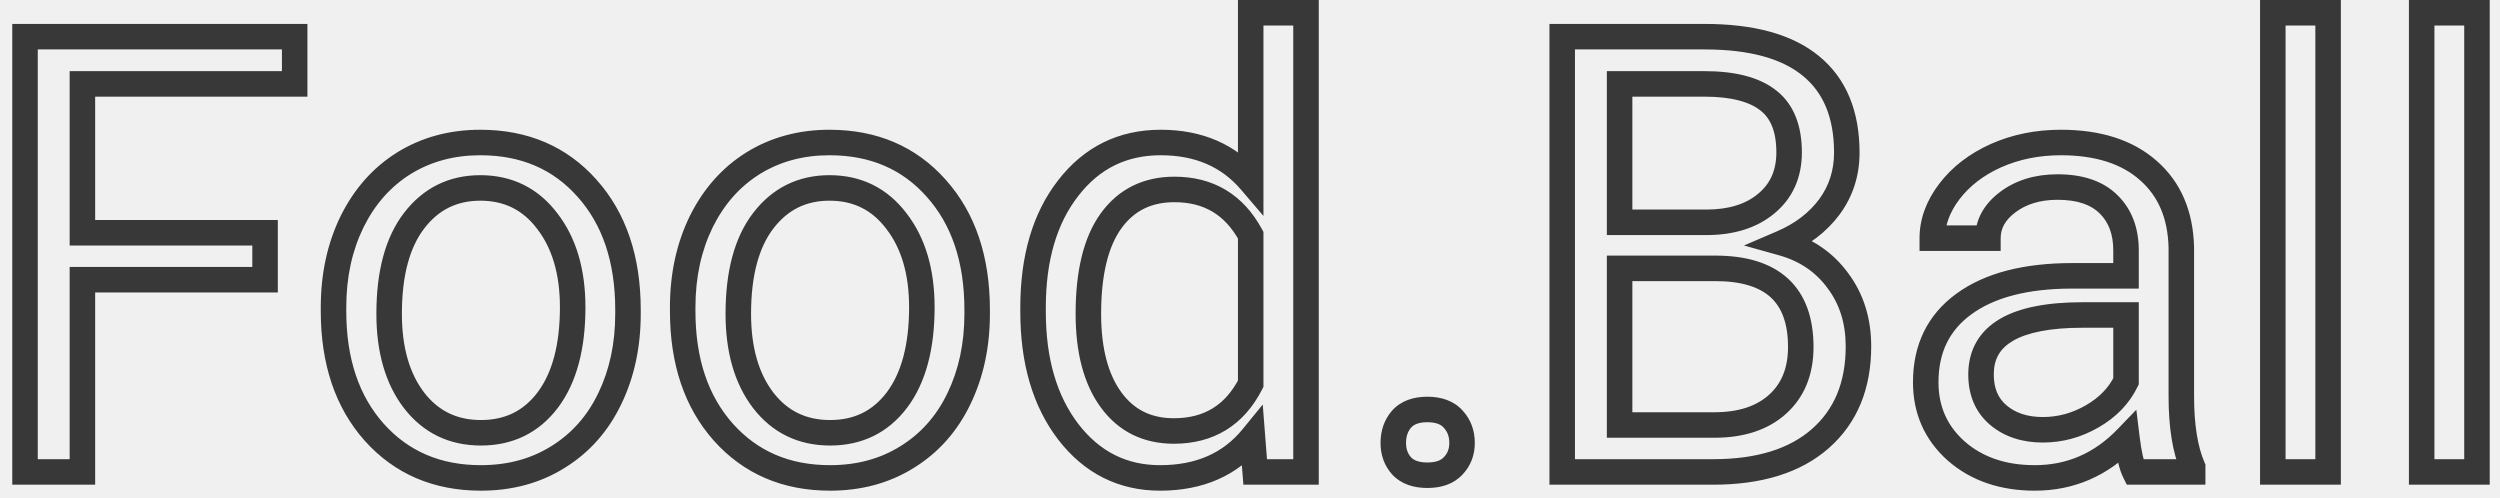
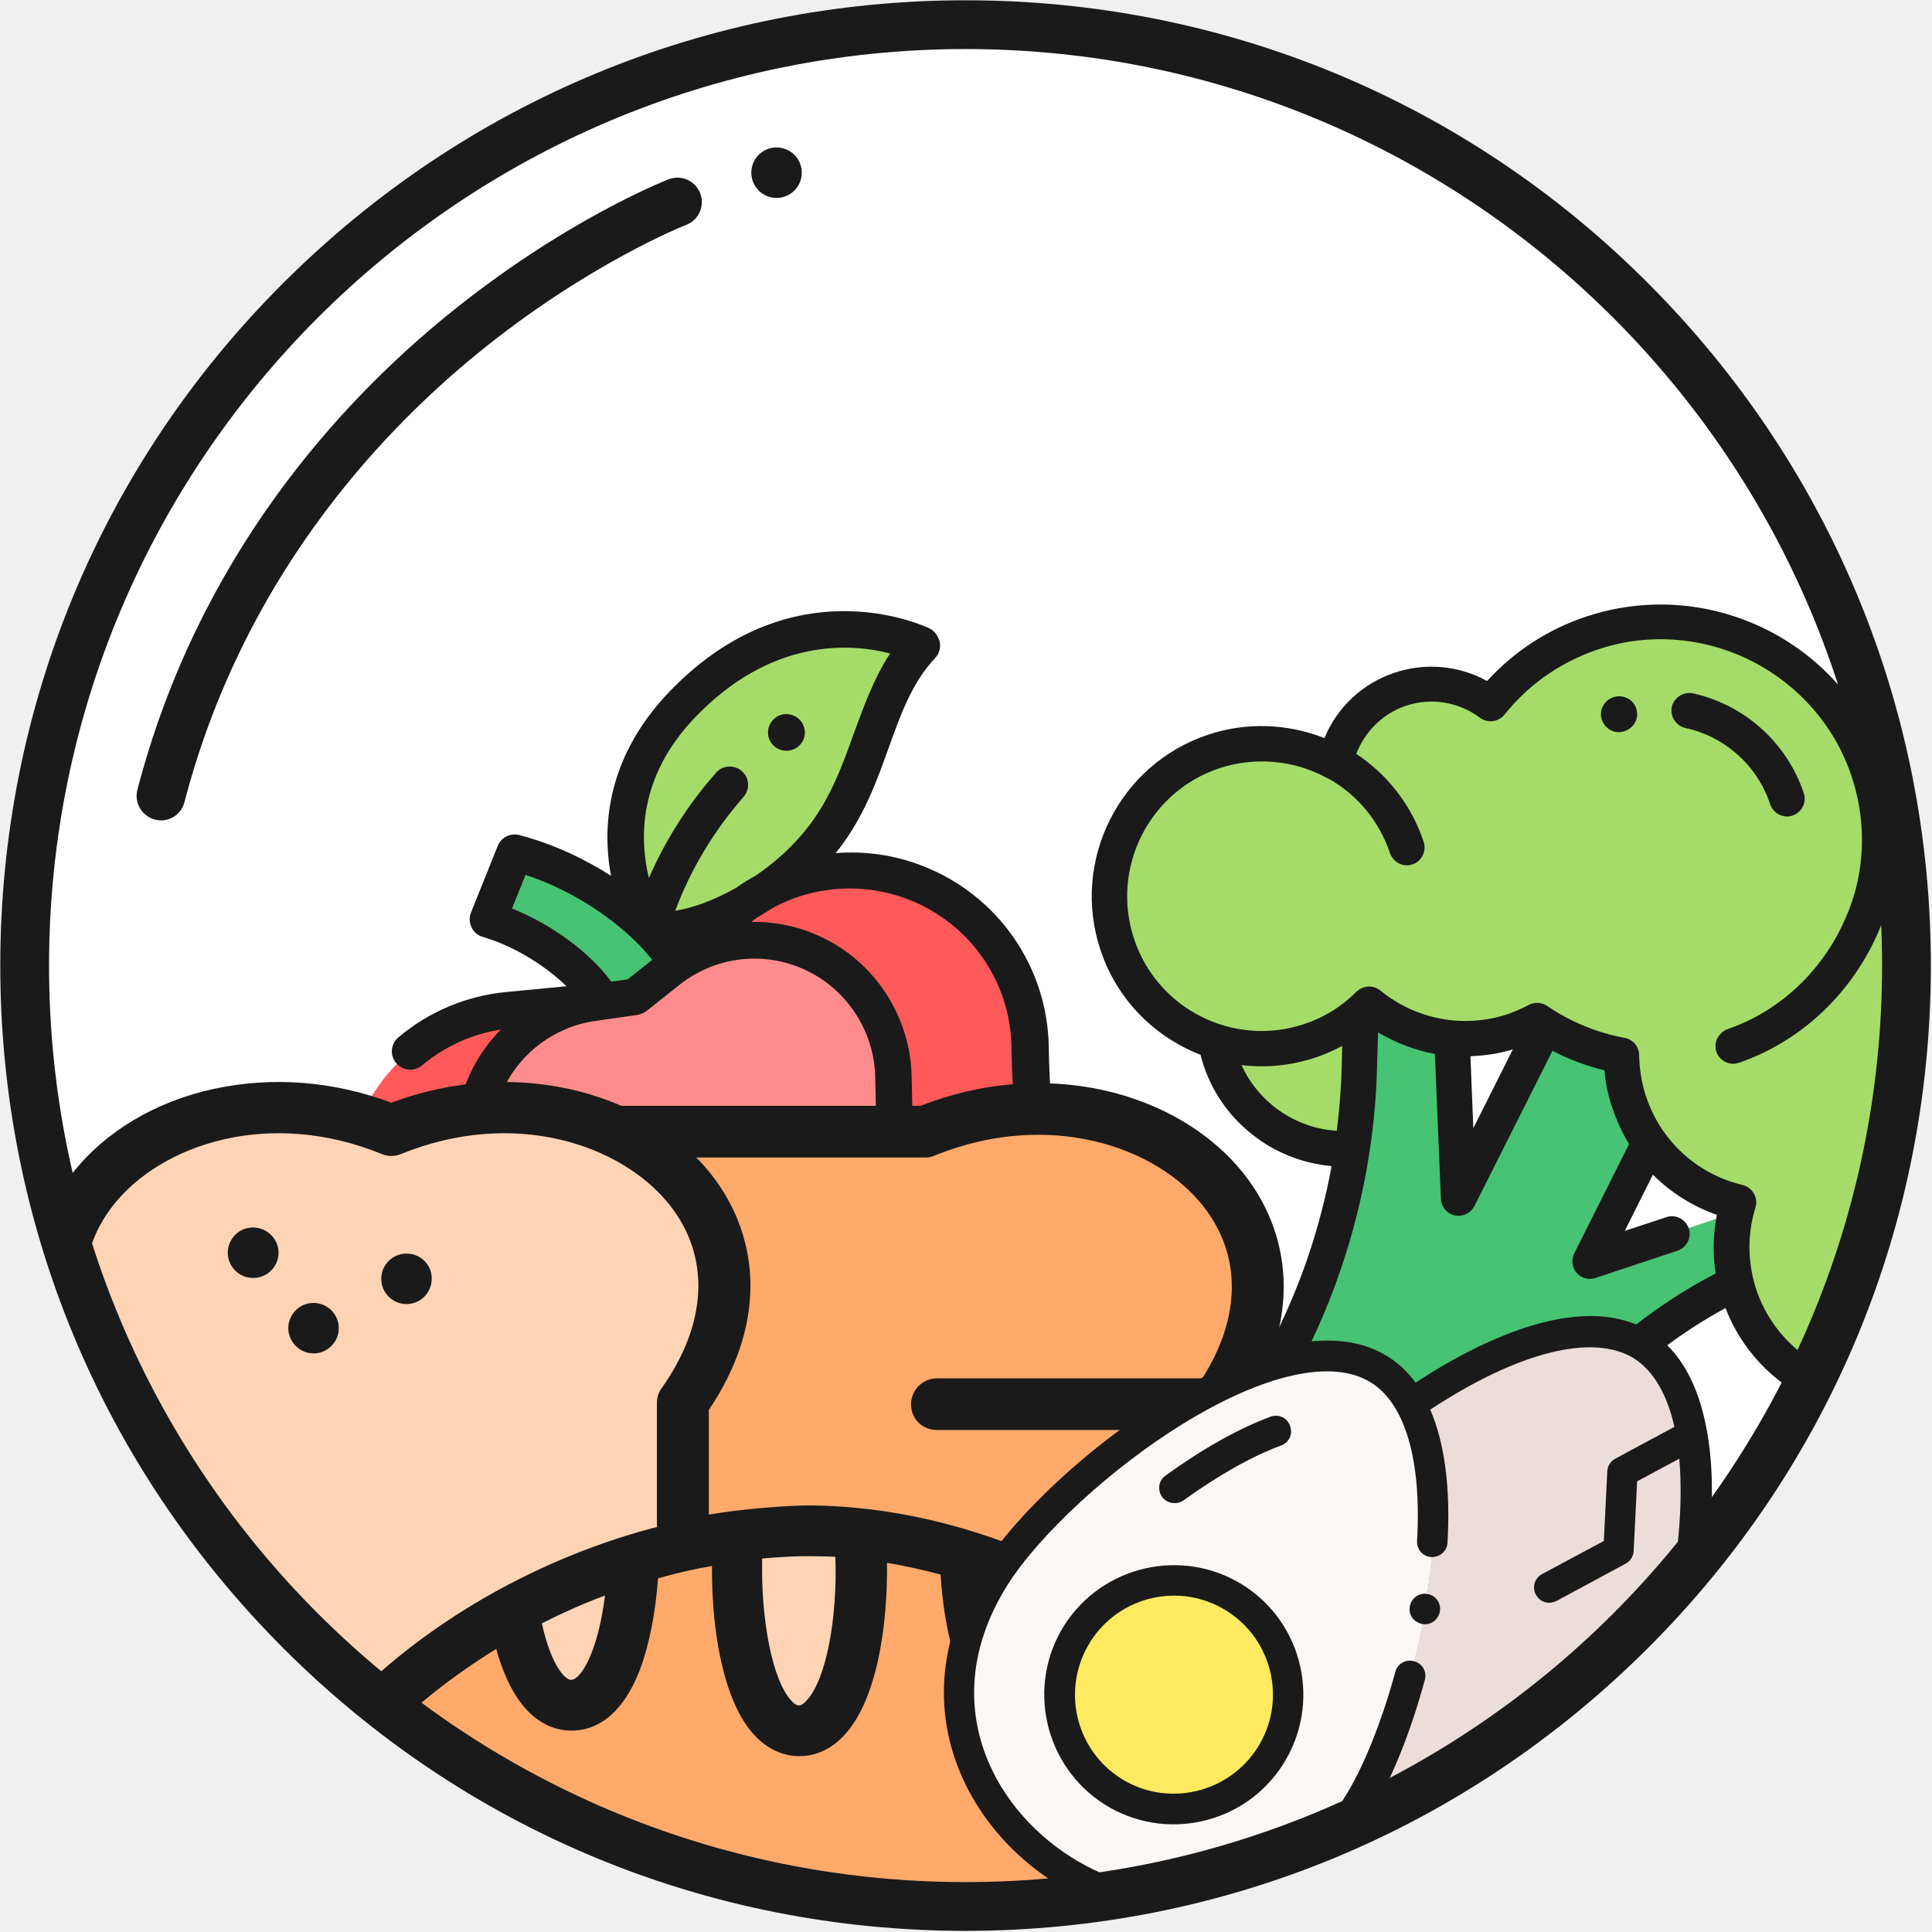
- <svg xmlns="http://www.w3.org/2000/svg" width="196" height="39" viewBox="0 0 196 39" fill="none">
-   <path d="M20.781 21.93V22.93H21.781V21.93H20.781ZM6.461 21.93V20.93H5.461V21.93H6.461ZM6.461 37V38H7.461V37H6.461ZM1.961 37H0.961V38H1.961V37ZM1.961 2.875V1.875H0.961V2.875H1.961ZM23.102 2.875H24.102V1.875H23.102V2.875ZM23.102 6.578V7.578H24.102V6.578H23.102ZM6.461 6.578V5.578H5.461V6.578H6.461ZM6.461 18.25H5.461V19.25H6.461V18.25ZM20.781 18.25H21.781V17.25H20.781V18.25ZM20.781 20.93H6.461V22.93H20.781V20.93ZM5.461 21.93V37H7.461V21.93H5.461ZM6.461 36H1.961V38H6.461V36ZM2.961 37V2.875H0.961V37H2.961ZM1.961 3.875H23.102V1.875H1.961V3.875ZM22.102 2.875V6.578H24.102V2.875H22.102ZM23.102 5.578H6.461V7.578H23.102V5.578ZM5.461 6.578V18.25H7.461V6.578H5.461ZM6.461 19.25H20.781V17.25H6.461V19.25ZM19.781 18.25V21.93H21.781V18.25H19.781ZM27.602 17.383L26.706 16.938L26.703 16.944L27.602 17.383ZM31.68 12.789L31.155 11.938L31.152 11.94L31.68 12.789ZM46.023 14.758L45.276 15.422L45.279 15.425L46.023 14.758ZM47.805 31.258L46.905 30.822L46.903 30.825L47.805 31.258ZM43.75 35.828L43.223 34.978L43.22 34.98L43.75 35.828ZM29.336 33.883L28.588 34.547L28.591 34.55L29.336 33.883ZM32.453 31.375L31.657 31.981L31.661 31.985L32.453 31.375ZM42.953 31.352L43.751 31.954L43.754 31.95L42.953 31.352ZM42.906 17.336L42.109 17.939L42.115 17.947L42.906 17.336ZM27.148 24.086C27.148 21.734 27.606 19.653 28.5 17.822L26.703 16.944C25.66 19.081 25.148 21.469 25.148 24.086H27.148ZM28.497 17.827C29.406 15.995 30.645 14.61 32.208 13.638L31.152 11.94C29.246 13.124 27.765 14.802 26.706 16.938L28.497 17.827ZM32.204 13.64C33.783 12.668 35.59 12.172 37.656 12.172V10.172C35.253 10.172 33.077 10.754 31.155 11.938L32.204 13.64ZM37.656 12.172C40.849 12.172 43.357 13.264 45.276 15.422L46.771 14.093C44.44 11.471 41.369 10.172 37.656 10.172V12.172ZM45.279 15.425C47.218 17.591 48.234 20.514 48.234 24.297H50.234C50.234 20.143 49.11 16.706 46.768 14.091L45.279 15.425ZM48.234 24.297V24.602H50.234V24.297H48.234ZM48.234 24.602C48.234 26.939 47.784 29.006 46.905 30.822L48.705 31.694C49.732 29.572 50.234 27.202 50.234 24.602H48.234ZM46.903 30.825C46.044 32.614 44.82 33.989 43.223 34.978L44.277 36.678C46.212 35.48 47.69 33.808 48.706 31.691L46.903 30.825ZM43.22 34.98C41.645 35.964 39.817 36.469 37.703 36.469V38.469C40.151 38.469 42.355 37.88 44.28 36.676L43.22 34.98ZM37.703 36.469C34.527 36.469 32.017 35.378 30.081 33.216L28.591 34.55C30.936 37.169 34.004 38.469 37.703 38.469V36.469ZM30.083 33.218C28.156 31.051 27.148 28.142 27.148 24.391H25.148C25.148 28.514 26.265 31.934 28.588 34.547L30.083 33.218ZM27.148 24.391V24.086H25.148V24.391H27.148ZM29.508 24.602C29.508 27.564 30.192 30.056 31.657 31.981L33.249 30.769C32.121 29.288 31.508 27.264 31.508 24.602H29.508ZM31.661 31.985C33.167 33.939 35.212 34.93 37.703 34.93V32.93C35.819 32.93 34.365 32.217 33.245 30.765L31.661 31.985ZM37.703 34.93C40.211 34.93 42.26 33.93 43.751 31.954L42.155 30.749C41.052 32.211 39.601 32.93 37.703 32.93V34.93ZM43.754 31.95C45.226 29.982 45.898 27.32 45.898 24.086H43.898C43.898 27.07 43.274 29.252 42.152 30.753L43.754 31.95ZM45.898 24.086C45.898 21.146 45.195 18.662 43.697 16.724L42.115 17.947C43.274 19.447 43.898 21.463 43.898 24.086H45.898ZM43.704 16.733C42.201 14.747 40.155 13.734 37.656 13.734V15.734C39.533 15.734 40.987 16.456 42.109 17.939L43.704 16.733ZM37.656 13.734C35.204 13.734 33.185 14.731 31.684 16.679L33.269 17.899C34.393 16.441 35.827 15.734 37.656 15.734V13.734ZM31.684 16.679C30.186 18.622 29.508 21.31 29.508 24.602H31.508C31.508 21.55 32.142 19.362 33.269 17.899L31.684 16.679ZM54.977 17.383L54.081 16.938L54.078 16.944L54.977 17.383ZM59.055 12.789L58.53 11.938L58.527 11.94L59.055 12.789ZM73.398 14.758L72.651 15.422L72.653 15.425L73.398 14.758ZM75.18 31.258L74.28 30.822L74.278 30.825L75.18 31.258ZM71.125 35.828L70.598 34.978L70.595 34.98L71.125 35.828ZM56.711 33.883L55.964 34.547L55.966 34.55L56.711 33.883ZM59.828 31.375L59.032 31.981L59.036 31.985L59.828 31.375ZM70.328 31.352L71.126 31.954L71.129 31.95L70.328 31.352ZM70.281 17.336L69.484 17.939L69.49 17.947L70.281 17.336ZM54.523 24.086C54.523 21.734 54.981 19.653 55.875 17.822L54.078 16.944C53.035 19.081 52.523 21.469 52.523 24.086H54.523ZM55.872 17.827C56.781 15.995 58.02 14.61 59.583 13.638L58.527 11.94C56.621 13.124 55.141 14.802 54.081 16.938L55.872 17.827ZM59.579 13.64C61.158 12.668 62.965 12.172 65.031 12.172V10.172C62.628 10.172 60.452 10.754 58.53 11.938L59.579 13.64ZM65.031 12.172C68.224 12.172 70.732 13.264 72.651 15.422L74.146 14.093C71.815 11.471 68.744 10.172 65.031 10.172V12.172ZM72.653 15.425C74.593 17.591 75.609 20.514 75.609 24.297H77.609C77.609 20.143 76.485 16.706 74.143 14.091L72.653 15.425ZM75.609 24.297V24.602H77.609V24.297H75.609ZM75.609 24.602C75.609 26.939 75.159 29.006 74.28 30.822L76.08 31.694C77.107 29.572 77.609 27.202 77.609 24.602H75.609ZM74.278 30.825C73.419 32.614 72.195 33.989 70.598 34.978L71.652 36.678C73.587 35.48 75.065 33.808 76.081 31.691L74.278 30.825ZM70.595 34.98C69.02 35.964 67.192 36.469 65.078 36.469V38.469C67.526 38.469 69.73 37.88 71.655 36.676L70.595 34.98ZM65.078 36.469C61.902 36.469 59.392 35.378 57.456 33.216L55.966 34.55C58.311 37.169 61.379 38.469 65.078 38.469V36.469ZM57.458 33.218C55.531 31.051 54.523 28.142 54.523 24.391H52.523C52.523 28.514 53.641 31.934 55.964 34.547L57.458 33.218ZM54.523 24.391V24.086H52.523V24.391H54.523ZM56.883 24.602C56.883 27.564 57.567 30.056 59.032 31.981L60.624 30.769C59.496 29.288 58.883 27.264 58.883 24.602H56.883ZM59.036 31.985C60.542 33.939 62.587 34.93 65.078 34.93V32.93C63.194 32.93 61.74 32.217 60.62 30.765L59.036 31.985ZM65.078 34.93C67.586 34.93 69.635 33.93 71.126 31.954L69.53 30.749C68.427 32.211 66.976 32.93 65.078 32.93V34.93ZM71.129 31.95C72.601 29.982 73.273 27.32 73.273 24.086H71.273C71.273 27.07 70.649 29.252 69.527 30.753L71.129 31.95ZM73.273 24.086C73.273 21.146 72.57 18.662 71.073 16.724L69.49 17.947C70.649 19.447 71.273 21.463 71.273 24.086H73.273ZM71.079 16.733C69.576 14.747 67.53 13.734 65.031 13.734V15.734C66.908 15.734 68.362 16.456 69.484 17.939L71.079 16.733ZM65.031 13.734C62.579 13.734 60.56 14.731 59.059 16.679L60.644 17.899C61.768 16.441 63.202 15.734 65.031 15.734V13.734ZM59.059 16.679C57.561 18.622 56.883 21.31 56.883 24.602H58.883C58.883 21.55 59.517 19.362 60.644 17.899L59.059 16.679ZM83.758 14.734L84.546 15.35L84.548 15.348L83.758 14.734ZM98.055 14.219L97.294 14.868L99.055 16.93V14.219H98.055ZM98.055 1V0H97.055V1H98.055ZM102.391 1H103.391V0H102.391V1ZM102.391 37V38H103.391V37H102.391ZM98.406 37L97.409 37.077L97.481 38H98.406V37ZM98.195 34.281L99.192 34.204L98.999 31.715L97.421 33.649L98.195 34.281ZM83.758 33.859L82.964 34.468L82.966 34.471L83.758 33.859ZM98.055 30.086L98.945 30.542L99.055 30.327V30.086H98.055ZM98.055 18.438H99.055V18.184L98.934 17.961L98.055 18.438ZM81.992 24.109C81.992 20.375 82.876 17.487 84.546 15.35L82.97 14.119C80.952 16.7 79.992 20.063 79.992 24.109H81.992ZM84.548 15.348C86.204 13.214 88.327 12.172 91 12.172V10.172C87.704 10.172 84.999 11.504 82.968 14.121L84.548 15.348ZM91 12.172C93.713 12.172 95.772 13.086 97.294 14.868L98.815 13.569C96.868 11.289 94.225 10.172 91 10.172V12.172ZM99.055 14.219V1H97.055V14.219H99.055ZM98.055 2H102.391V0H98.055V2ZM101.391 1V37H103.391V1H101.391ZM102.391 36H98.406V38H102.391V36ZM99.403 36.923L99.192 34.204L97.198 34.359L97.409 37.077L99.403 36.923ZM97.421 33.649C95.902 35.51 93.79 36.469 90.953 36.469V38.469C94.304 38.469 97.02 37.303 98.97 34.914L97.421 33.649ZM90.953 36.469C88.338 36.469 86.227 35.419 84.549 33.248L82.966 34.471C85.007 37.112 87.693 38.469 90.953 38.469V36.469ZM84.552 33.251C82.875 31.063 81.992 28.154 81.992 24.438H79.992C79.992 28.471 80.953 31.843 82.964 34.468L84.552 33.251ZM81.992 24.438V24.109H79.992V24.438H81.992ZM84.328 24.602C84.328 27.601 84.946 30.086 86.302 31.942L87.917 30.762C86.898 29.367 86.328 27.352 86.328 24.602H84.328ZM86.302 31.942C87.686 33.836 89.633 34.789 92.031 34.789V32.789C90.242 32.789 88.907 32.117 87.917 30.762L86.302 31.942ZM92.031 34.789C93.56 34.789 94.937 34.444 96.123 33.715C97.309 32.986 98.243 31.91 98.945 30.542L97.165 29.63C96.601 30.73 95.898 31.506 95.076 32.011C94.254 32.517 93.253 32.789 92.031 32.789V34.789ZM99.055 30.086V18.438H97.055V30.086H99.055ZM98.934 17.961C98.215 16.635 97.276 15.595 96.102 14.891C94.928 14.186 93.574 13.852 92.078 13.852V15.852C93.269 15.852 94.256 16.115 95.073 16.605C95.892 17.096 96.598 17.849 97.176 18.914L98.934 17.961ZM92.078 13.852C89.651 13.852 87.686 14.811 86.299 16.726L87.919 17.899C88.908 16.533 90.255 15.852 92.078 15.852V13.852ZM86.299 16.726C84.935 18.611 84.328 21.287 84.328 24.602H86.328C86.328 21.479 86.909 19.295 87.919 17.899L86.299 16.726ZM109.891 32.852L109.15 32.18L109.144 32.187L109.138 32.193L109.891 32.852ZM113.922 32.852L113.181 33.523L113.187 33.529L113.192 33.535L113.922 32.852ZM113.922 36.531L113.203 35.836L113.197 35.842L113.192 35.848L113.922 36.531ZM109.891 36.531L109.149 37.202L109.154 37.208L109.16 37.214L109.891 36.531ZM110.234 34.727C110.234 34.185 110.386 33.804 110.643 33.51L109.138 32.193C108.52 32.899 108.234 33.768 108.234 34.727H110.234ZM110.632 33.523C110.84 33.294 111.203 33.102 111.906 33.102V31.102C110.828 31.102 109.848 31.41 109.15 32.18L110.632 33.523ZM111.906 33.102C112.61 33.102 112.973 33.294 113.181 33.523L114.663 32.18C113.965 31.41 112.984 31.102 111.906 31.102V33.102ZM113.192 33.535C113.47 33.832 113.625 34.205 113.625 34.727H115.625C115.625 33.749 115.311 32.871 114.651 32.168L113.192 33.535ZM113.625 34.727C113.625 35.205 113.479 35.551 113.203 35.836L114.64 37.227C115.302 36.543 115.625 35.686 115.625 34.727H113.625ZM113.192 35.848C112.986 36.068 112.619 36.258 111.906 36.258V38.258C112.975 38.258 113.952 37.963 114.652 37.214L113.192 35.848ZM111.906 36.258C111.194 36.258 110.827 36.068 110.621 35.848L109.16 37.214C109.861 37.963 110.838 38.258 111.906 38.258V36.258ZM110.633 35.861C110.379 35.58 110.234 35.225 110.234 34.727H108.234C108.234 35.666 108.528 36.514 109.149 37.202L110.633 35.861ZM122.477 37H121.477V38H122.477V37ZM122.477 2.875V1.875H121.477V2.875H122.477ZM141.977 5.172L141.341 5.944L141.344 5.946L141.977 5.172ZM143.43 16.211L144.232 16.808L144.236 16.803L143.43 16.211ZM139.727 19.047L139.332 18.128L136.729 19.247L139.457 20.01L139.727 19.047ZM144.086 22L143.279 22.59L143.286 22.6L144.086 22ZM126.977 21.039V20.039H125.977V21.039H126.977ZM126.977 33.32H125.977V34.32H126.977V33.32ZM139.352 31.703L140.019 32.448L140.019 32.447L139.352 31.703ZM126.977 17.43H125.977V18.43H126.977V17.43ZM138.484 15.953L137.846 15.183L137.841 15.187L138.484 15.953ZM138.625 7.867L138.007 8.654L138.014 8.659L138.625 7.867ZM126.977 6.578V5.578H125.977V6.578H126.977ZM123.477 37V2.875H121.477V37H123.477ZM122.477 3.875H133.633V1.875H122.477V3.875ZM133.633 3.875C137.223 3.875 139.735 4.621 141.341 5.944L142.612 4.4C140.5 2.66 137.449 1.875 133.633 1.875V3.875ZM141.344 5.946C142.932 7.243 143.789 9.19 143.789 11.969H145.789C145.789 8.747 144.771 6.163 142.609 4.397L141.344 5.946ZM143.789 11.969C143.789 13.359 143.398 14.564 142.624 15.619L144.236 16.803C145.273 15.389 145.789 13.766 145.789 11.969H143.789ZM142.627 15.614C141.838 16.675 140.752 17.517 139.332 18.128L140.122 19.965C141.826 19.233 143.209 18.184 144.232 16.808L142.627 15.614ZM139.457 20.01C141.1 20.469 142.357 21.33 143.279 22.59L144.893 21.41C143.69 19.764 142.041 18.656 139.996 18.084L139.457 20.01ZM143.286 22.6C144.22 23.845 144.703 25.347 144.703 27.156H146.703C146.703 24.966 146.109 23.03 144.886 21.4L143.286 22.6ZM144.703 27.156C144.703 29.982 143.799 32.096 142.065 33.625L143.388 35.125C145.622 33.154 146.703 30.456 146.703 27.156H144.703ZM142.065 33.625C140.322 35.163 137.784 36 134.312 36V38C138.091 38 141.163 37.087 143.388 35.125L142.065 33.625ZM134.312 36H122.477V38H134.312V36ZM125.977 21.039V33.32H127.977V21.039H125.977ZM126.977 34.32H134.406V32.32H126.977V34.32ZM134.406 34.32C136.671 34.32 138.583 33.734 140.019 32.448L138.684 30.958C137.714 31.828 136.329 32.32 134.406 32.32V34.32ZM140.019 32.447C141.485 31.132 142.18 29.342 142.18 27.203H140.18C140.18 28.877 139.656 30.087 138.684 30.959L140.019 32.447ZM142.18 27.203C142.18 24.972 141.569 23.121 140.181 21.844C138.808 20.582 136.845 20.039 134.477 20.039V22.039C136.577 22.039 137.965 22.524 138.827 23.316C139.673 24.094 140.18 25.325 140.18 27.203H142.18ZM134.477 20.039H126.977V22.039H134.477V20.039ZM126.977 18.43H133.773V16.43H126.977V18.43ZM133.773 18.43C135.909 18.43 137.729 17.893 139.128 16.719L137.841 15.187C136.896 15.982 135.576 16.43 133.773 16.43V18.43ZM139.123 16.723C140.563 15.529 141.266 13.899 141.266 11.945H139.266C139.266 13.367 138.781 14.408 137.846 15.183L139.123 16.723ZM141.266 11.945C141.266 9.879 140.656 8.171 139.236 7.075L138.014 8.659C138.782 9.251 139.266 10.261 139.266 11.945H141.266ZM139.243 7.081C137.894 6.021 135.965 5.578 133.633 5.578V7.578C135.769 7.578 137.168 7.994 138.007 8.654L139.243 7.081ZM133.633 5.578H126.977V7.578H133.633V5.578ZM125.977 6.578V17.43H127.977V6.578H125.977ZM167.359 37L166.465 37.447L166.741 38H167.359V37ZM166.75 34.328L167.743 34.207L167.488 32.12L166.03 33.635L166.75 34.328ZM153.367 35.359L152.701 36.106L152.709 36.112L153.367 35.359ZM153.977 23.828L154.564 24.637L154.565 24.636L153.977 23.828ZM166.68 21.625V22.625H167.68V21.625H166.68ZM165.32 16.023L164.613 16.731L164.619 16.737L165.32 16.023ZM155.852 18.672V19.672H156.852V18.672H155.852ZM151.492 18.672H150.492V19.672H151.492V18.672ZM152.828 15.016L152.033 14.409L152.032 14.411L152.828 15.016ZM156.484 12.203L156.078 11.289L156.075 11.291L156.484 12.203ZM168.438 13.375L167.774 14.123L167.778 14.127L168.438 13.375ZM171.016 19.398H172.016V19.386L172.015 19.374L171.016 19.398ZM171.906 36.625H172.906V36.418L172.824 36.229L171.906 36.625ZM171.906 37V38H172.906V37H171.906ZM166.68 29.898L167.579 30.336L167.68 30.129V29.898H166.68ZM166.68 24.695H167.68V23.695H166.68V24.695ZM168.254 36.553C168.088 36.221 167.898 35.484 167.743 34.207L165.757 34.449C165.914 35.734 166.131 36.779 166.465 37.447L168.254 36.553ZM166.03 33.635C164.194 35.541 162.045 36.469 159.531 36.469V38.469C162.612 38.469 165.275 37.303 167.47 35.022L166.03 33.635ZM159.531 36.469C157.23 36.469 155.422 35.827 154.025 34.606L152.709 36.112C154.531 37.704 156.833 38.469 159.531 38.469V36.469ZM154.033 34.613C152.656 33.385 151.977 31.861 151.977 29.969H149.977C149.977 32.42 150.891 34.49 152.701 36.106L154.033 34.613ZM151.977 29.969C151.977 27.623 152.843 25.888 154.564 24.637L153.389 23.019C151.11 24.675 149.977 27.034 149.977 29.969H151.977ZM154.565 24.636C156.348 23.338 158.939 22.625 162.461 22.625V20.625C158.702 20.625 155.637 21.381 153.388 23.02L154.565 24.636ZM162.461 22.625H166.68V20.625H162.461V22.625ZM167.68 21.625V19.633H165.68V21.625H167.68ZM167.68 19.633C167.68 17.905 167.155 16.424 166.021 15.31L164.619 16.737C165.298 17.404 165.68 18.33 165.68 19.633H167.68ZM166.027 15.316C164.872 14.161 163.241 13.664 161.312 13.664V15.664C162.915 15.664 163.956 16.073 164.613 16.73L166.027 15.316ZM161.312 13.664C159.591 13.664 158.074 14.102 156.824 15.034L158.02 16.637C158.864 16.008 159.94 15.664 161.312 15.664V13.664ZM156.824 15.034C155.575 15.967 154.852 17.189 154.852 18.672H156.852C156.852 17.936 157.175 17.268 158.02 16.637L156.824 15.034ZM155.852 17.672H151.492V19.672H155.852V17.672ZM152.492 18.672C152.492 17.659 152.843 16.648 153.624 15.621L152.032 14.411C151.032 15.727 150.492 17.153 150.492 18.672H152.492ZM153.623 15.622C154.416 14.583 155.496 13.743 156.894 13.115L156.075 11.291C154.411 12.038 153.052 13.073 152.033 14.409L153.623 15.622ZM156.891 13.117C158.298 12.491 159.854 12.172 161.57 12.172V10.172C159.599 10.172 157.764 10.54 156.078 11.289L156.891 13.117ZM161.57 12.172C164.327 12.172 166.353 12.863 167.774 14.123L169.101 12.627C167.21 10.95 164.657 10.172 161.57 10.172V12.172ZM167.778 14.127C169.189 15.365 169.959 17.09 170.016 19.423L172.015 19.374C171.947 16.582 170.998 14.291 169.097 12.623L167.778 14.127ZM170.016 19.398V31.07H172.016V19.398H170.016ZM170.016 31.07C170.016 33.467 170.319 35.471 170.988 37.021L172.824 36.229C172.306 35.029 172.016 33.33 172.016 31.07H170.016ZM170.906 36.625V37H172.906V36.625H170.906ZM171.906 36H167.359V38H171.906V36ZM160.164 34.695C161.705 34.695 163.166 34.294 164.531 33.507L163.532 31.774C162.459 32.393 161.342 32.695 160.164 32.695V34.695ZM164.531 33.507C165.9 32.717 166.934 31.662 167.579 30.336L165.78 29.461C165.331 30.385 164.6 31.158 163.532 31.774L164.531 33.507ZM167.68 29.898V24.695H165.68V29.898H167.68ZM166.68 23.695H163.281V25.695H166.68V23.695ZM163.281 23.695C160.56 23.695 158.355 24.088 156.8 24.998C155.161 25.957 154.312 27.454 154.312 29.359H156.312C156.312 28.155 156.792 27.32 157.81 26.724C158.91 26.08 160.69 25.695 163.281 25.695V23.695ZM154.312 29.359C154.312 30.965 154.861 32.326 156.027 33.311L157.317 31.783C156.67 31.236 156.312 30.472 156.312 29.359H154.312ZM156.027 33.311C157.147 34.258 158.555 34.695 160.164 34.695V32.695C158.929 32.695 158.009 32.367 157.317 31.783L156.027 33.311ZM182.523 37V38H183.523V37H182.523ZM178.188 37H177.188V38H178.188V37ZM178.188 1V0H177.188V1H178.188ZM182.523 1H183.523V0H182.523V1ZM182.523 36H178.188V38H182.523V36ZM179.188 37V1H177.188V37H179.188ZM178.188 2H182.523V0H178.188V2ZM181.523 1V37H183.523V1H181.523ZM194.195 37V38H195.195V37H194.195ZM189.859 37H188.859V38H189.859V37ZM189.859 1V0H188.859V1H189.859ZM194.195 1H195.195V0H194.195V1ZM194.195 36H189.859V38H194.195V36ZM190.859 37V1H188.859V37H190.859ZM189.859 2H194.195V0H189.859V2ZM193.195 1V37H195.195V1H193.195Z" fill="#383838" />
+ <svg xmlns="http://www.w3.org/2000/svg" xmlns:xlink="http://www.w3.org/1999/xlink" version="1.1" id="Layer_1" x="0px" y="0px" viewBox="0 0 673.3 673.5" style="enable-background:new 0 0 673.3 673.5;" xml:space="preserve">
+   <style type="text/css">
+ 	.st0{fill:#FFFFFF;}
+ 	.st1{clip-path:url(#SVGID_2_);}
+ 	.st2{fill:#46C373;}
+ 	.st3{fill:#FF5A5A;}
+ 	.st4{fill:#FF8C8C;}
+ 	.st5{fill:#A5DC69;}
+ 	.st6{fill:#1A1A1A;}
+ 	.st7{clip-path:url(#SVGID_6_);}
+ 	.st8{clip-path:url(#SVGID_8_);}
+ 	.st9{fill-rule:evenodd;clip-rule:evenodd;fill:#FFD4B5;}
+ 	.st10{fill-rule:evenodd;clip-rule:evenodd;fill:#FFA96B;}
+ 	.st11{clip-path:url(#SVGID_10_);}
+ 	.st12{fill-rule:evenodd;clip-rule:evenodd;fill:#EBDDD9;}
+ 	.st13{fill-rule:evenodd;clip-rule:evenodd;fill:#FAF7F5;}
+ 	.st14{fill-rule:evenodd;clip-rule:evenodd;fill:#FFEA60;}
+ </style>
+   <g>
+     <g>
+       <g>
+         <g id="SVGID_4_">
+           <circle class="st0" cx="336.6" cy="336.6" r="328" />
+         </g>
+       </g>
+       <g>
+         <g>
+           <g>
+             <defs>
+               <circle id="SVGID_1_" cx="336.6" cy="336.6" r="328" />
+             </defs>
+             <clipPath id="SVGID_2_">
+               <use xlink:href="#SVGID_1_" style="overflow:visible;" />
+             </clipPath>
+             <g class="st1">
+               <g>
+                 <path class="st2" d="M209.4,348.1c-6.8-10.5-22.4-22.6-39.3-27.6l9.3-23.2c23.9,6.1,45.1,22.2,54.9,35.9L209.4,348.1z" />
+               </g>
+               <g>
+                 <g>
+                   <path class="st3" d="M201.8,349.9l-24.5,2.3c-23.2,2.2-43.2,17.1-52.1,38.6l0,0c-9.6,23.4-4.2,50.3,13.8,68.1l3.5,3.5          c21.2,21.1,38.2,46.2,50,73.7l0,0c7.4,17.2,22.6,29.6,40.9,33.4l0,0c11.4,2.3,23.2,1.1,33.9-3.5l1.9-0.8          c6.2-2.7,11.4-7.2,15-12.9l0,0" />
+                 </g>
+                 <g>
+                   <path class="st3" d="M326,534.5h0.4c6.6,1.4,13.5,0.7,19.7-2l1.9-0.8c10.7-4.6,19.7-12.3,25.9-22.2l0,0          c9.9-15.8,11.4-35.5,4-52.6l0,0c-11.8-27.5-18.2-57.1-18.9-87l-0.1-4.9c-0.6-25.3-16.3-47.7-39.9-56.9l0,0          c-21.7-8.5-46.3-4.2-63.8,11.1l-18.6,16.2" />
+                 </g>
+               </g>
+               <g>
+                 <path class="st4" d="M307.7,548.7l5.6-3.4c21.3-12.7,29.9-39.2,20.1-61.9l-2.6-6c-12-28-18.5-58-19.1-88.5l-0.3-13.4         c-0.3-17.1-9.6-32.7-24.5-41.2l0,0c-17.2-9.8-38.5-8.1-54,4.1l-11.6,9.2l-14.6,2.1c-19.5,2.8-35.5,17.2-40.2,36.3l0,0         c-4.1,16.6,0.8,34.1,12.9,46.1l9.5,9.5c21.6,21.4,38.9,46.8,50.9,74.8l2.8,6.4c9.7,22.7,34.8,34.6,58.6,27.8L307.7,548.7z" />
+               </g>
+               <g>
+                 <path class="st5" d="M226.5,324.2c0,0-25-40.4,11.1-78.3c34.8-36.6,71.9-26.3,83.5-21.2c-17,17.8-16.9,44.8-34,67.1         C271.3,312.4,242.9,326.5,226.5,324.2z" />
+               </g>
+               <g>
+                 <path class="st6" d="M127.7,396.7c1.5-0.6,2.7-1.8,3.4-3.4c0,0,0.1-0.1,0.1-0.2c1.3-3.3-0.4-7-3.6-8.3         c-3.3-1.3-6.9,0.3-8.2,3.6c-1.3,3.3,0.2,7,3.5,8.3C124.4,397.4,126.2,397.4,127.7,396.7z" />
+               </g>
+               <g>
+                 <path class="st6" d="M323.7,218.9c-8.1-3.6-50.8-19.3-90.7,22.6c-20.3,21.4-22.5,43.6-20.8,58.5c0.2,1.8,0.5,3.6,0.8,5.3         c-9.4-6-20.2-11.1-32-14.2c-3.1-0.8-6.3,0.8-7.5,3.8l-9.3,23.2c-0.7,1.7-0.6,3.5,0.2,5.2s2.2,2.8,3.9,3.3         c11.5,3.4,22,10.3,29.2,17.2l-20.8,2c-14,1.3-27.1,6.8-37.8,15.8c-2.7,2.3-3.1,6.3-0.8,9s6.3,3.1,9,0.8         c7.9-6.6,17.4-10.9,27.5-12.5c-6.8,6.9-11.8,15.5-14.2,25.4c-4.6,18.7,1,38.7,14.6,52.2l9.6,9.5c21.2,21,37.8,45.5,49.6,72.8         l2.8,6.4c6.6,15.5,19.7,26.6,34.9,31.2c-1.6,1.1-3.3,2.1-5.1,2.9l-1.9,0.8c-9.5,4.1-19.9,5.2-30.1,3.1         c-16.2-3.3-29.8-14.4-36.3-29.6c-12.2-28.4-29.5-53.9-51.4-75.7l-3.5-3.5c-9.3-9.3-15.1-21.7-16.3-34.8         c-0.3-3.5-3.4-6.1-6.9-5.8c-3.5,0.3-6.1,3.4-5.8,6.9c1.5,16.1,8.6,31.3,20,42.7l3.5,3.5c20.8,20.7,37.1,44.8,48.7,71.7         c8.2,19.1,25.2,32.9,45.5,37.1c12.7,2.6,25.8,1.3,37.7-3.8l1.9-0.8c6.3-2.7,11.6-6.9,15.7-12.2c5.2,0,10.4-0.7,15.6-2.1         l6.4-1.8c0.3-0.1,0.5-0.2,0.8-0.3s0.5-0.2,0.8-0.4l5.6-3.4c4.6-2.7,8.7-6.1,12.2-9.8c6.8,0.8,13.6-0.2,19.9-2.9l1.9-0.8         c12-5.1,21.9-13.7,28.8-24.7c11-17.6,12.7-39.5,4.5-58.5c-11.5-26.9-17.7-55.4-18.4-84.7l-0.1-4.9         c-0.6-27.9-17.9-52.6-43.9-62.7c-9.9-3.9-20.3-5.3-30.4-4.5c0.4-0.5,0.8-1,1.2-1.5c8.8-11.5,13.2-23.7,17.4-35.5         c4.2-11.7,8.2-22.7,16.1-31c1.4-1.5,2-3.6,1.6-5.7C326.9,221.4,325.6,219.7,323.7,218.9z M183.2,305         c15.7,5.1,29.4,14.4,38.5,23.3c0.2,0.2,0.5,0.5,0.7,0.7c1.9,1.9,3.5,3.8,5,5.6l-8.6,6.8l-5.7,0.8         c-7.6-10.3-20.9-20-34.6-25.5L183.2,305z M310.1,539.8l-5,2.9l-5.6,1.6c-20.6,5.9-42.5-4.5-50.9-24.2l-2.8-6.4         c-12.4-28.9-30-54.7-52.3-76.8l-9.6-9.5c-10.5-10.4-14.8-25.7-11.2-40c3.2-13,12.3-23.4,24.2-28.5c3.4-1.5,7-2.5,10.7-3         l14.6-2.1c1.1-0.2,2.2-0.6,3.1-1.3l11.6-9.2c13.5-10.7,31.9-12.1,46.9-3.6c12.8,7.3,21,21,21.3,35.7l0.3,13.5         c0.6,31.4,7.2,62,19.6,90.9l2.6,6C336.1,505.7,328.6,528.8,310.1,539.8z M316.8,313.6c21.2,8.3,35.3,28.3,35.8,51.1l0.1,4.9         c0.7,30.9,7.2,61,19.4,89.4c6.5,15.2,5.2,32.7-3.6,46.7c-5.5,8.8-13.4,15.6-23,19.7l-1.9,0.8c-1.9,0.8-3.9,1.4-5.9,1.8         c7.2-14.3,8.3-31.6,1.6-47.2l-2.6-6c-11.7-27.4-18-56.3-18.6-86.1l-0.3-13.5c-0.4-19.2-11-37.1-27.7-46.6         c-8.8-5-18.5-7.4-28.2-7.2c0.6-0.5,1.2-0.9,1.8-1.4c1.9-1.1,3.8-2.3,5.7-3.5C283.9,308.7,301.1,307.5,316.8,313.6z          M297.6,255.8c-3.9,10.9-8,22.2-15.6,32.1c-5.2,6.8-11.8,12.8-18.8,17.5c-2.3,1.2-4.5,2.6-6.6,4.1c-7.4,4.2-14.9,7-21.2,8         c5.4-14.5,13.4-27.8,23.8-39.7c2.3-2.6,2.1-6.7-0.6-9c-2.6-2.3-6.7-2.1-9,0.6c-9.8,11.1-17.6,23.4-23.4,36.7         c-3.3-13.8-3.7-35.2,15.9-55.8c26.7-28,54.3-26.1,68.2-22.5C304.6,236.5,301.1,246.3,297.6,255.8z" />
+               </g>
+               <g>
+                 <path class="st6" d="M270.2,250.3c-2.8,2.2-3.3,6.2-1.1,9c1.8,2.3,5,3,7.6,1.9c0.5-0.2,1-0.5,1.4-0.8l0,0         c2.8-2.2,3.3-6.2,1.1-9C277,248.6,272.9,248.1,270.2,250.3z" />
+               </g>
+             </g>
+           </g>
+         </g>
+       </g>
+       <g>
+         <g>
+           <g>
+             <defs>
+               <circle id="SVGID_5_" cx="336.6" cy="336.6" r="328" />
+             </defs>
+             <clipPath id="SVGID_6_">
+               <use xlink:href="#SVGID_5_" style="overflow:visible;" />
+             </clipPath>
+             <g class="st7">
+               <g>
+                 <path class="st5" d="M456.8,362.6c-11.1,3.7-22.5,3.5-32.8,0.2v0.1c4,22.2,23.8,38.2,46.3,37.4c0,0,0.6-1,1.7-2.8         c1.1-8.2,1.8-16.5,2.1-24.8l0.6-20.2h0.1C469.7,356.9,463.7,360.4,456.8,362.6z" />
+               </g>
+               <g>
+                 <path class="st2" d="M607,422l-52.7,17.5l29-57.9L536.4,362l-27.8,55.5l-2.3-54.3l-31.8-10.5l-0.6,20.2         c-1,33.3-9.2,66.1-24.2,95.9l-19,37.8c-3.4,6.7-0.7,14.9,6,18.2l58.7,29.5c6.7,3.4,14.9,0.7,18.2-6l10.5-21         c17.5-34.8,45.9-63,80.9-80.1l0,0L607,422z" />
+               </g>
+               <g>
+                 <path class="st5" d="M668.7,383c12.4-10,17.9-27,12.6-43c-4.6-13.7-16-23.2-29.1-26.1c4.1-14.2,4-29.7-1-44.8         c-13.2-39.9-56.3-61.5-96.2-48.2c-14.5,4.8-26.6,13.6-35.5,24.7c-8.7-6.5-20.3-8.9-31.4-5.2c-12,4-20.3,14-22.7,25.5         c-12.5-6.9-27.7-8.8-42.4-3.9c-27.8,9.2-42.9,39.3-33.7,67.2c9.2,27.9,39.3,42.9,67.2,33.7c8.1-2.7,15.1-7.1,20.8-12.8         c13.6,11.1,32.4,15.2,50.3,9.3c2.9-1,5.7-2.2,8.3-3.6c8.8,6,18.8,10.2,29.3,12.1c0,5.4,0.9,10.9,2.7,16.3         c6,18.1,20.8,30.8,38.1,34.9c-3.2,10.2-3.3,21.5,0.3,32.3c9.2,27.8,39.3,42.9,67.2,33.7c27.8-9.2,42.9-39.3,33.7-67.2         C701.2,399.7,686.2,387,668.7,383z" />
+               </g>
+               <g>
+                 <path class="st6" d="M680,380.1c9.1-11.8,12-27.7,7.2-42.1c-4.4-13.2-14.7-23.7-27.6-28.4c2.9-14.1,2.1-28.7-2.5-42.5         c-14.3-43.1-61-66.4-104-52.2c-13.4,4.4-25.3,12.2-34.7,22.5c-9.8-5.4-21.4-6.5-32.2-2.9c-11.2,3.7-20.1,12.1-24.5,22.8         c-12.9-5.1-27.3-5.6-40.5-1.2c-31,10.3-47.9,43.9-37.6,75c5.8,17.5,19,30.4,34.9,36.6c2.7,10.8,8.9,20.5,17.7,27.5         c8,6.5,17.8,10.4,28,11.3c-3.8,20.7-10.5,40.8-19.9,59.5l-19,37.8c-4.9,9.7-0.9,21.6,8.8,26.5l58.7,29.5         c4.7,2.4,10.1,2.8,15.1,1.1s9.1-5.2,11.4-9.9l10.5-21c15.7-31.3,41-57.3,71.7-74c11.3,29.3,43.9,45,74,35         c31-10.3,47.9-43.9,37.6-75C707.6,399.6,695.6,386.7,680,380.1z M432.8,371.3c8.4,1,17.2,0.2,25.7-2.6         c3.3-1.1,6.4-2.5,9.4-4.1l-0.2,8.1c-0.2,7.2-0.8,14.4-1.7,21.5C451.5,393.3,438.7,384.3,432.8,371.3z M518.7,524.5l-10.5,21         c-1.8,3.6-6.3,5.1-9.9,3.3L456.8,528l19.8-39.5c1.5-3,0.3-6.8-2.8-8.3c-3-1.5-6.8-0.3-8.3,2.8l-19.8,39.5l-6.2-3.1         c-3.6-1.8-5.1-6.3-3.3-9.9l19-37.8c15.2-30.4,23.8-64.5,24.8-98.5l0.4-13.3c6.2,3.7,12.9,6.2,19.8,7.5l2.1,50.5         c0.1,2.8,2.1,5.2,4.9,5.8c1.1,0.2,2.2,0.2,3.2-0.2c1.5-0.5,2.8-1.6,3.6-3.1l27.2-54.1c5.7,3,11.8,5.3,18.1,6.8         c0.4,4.5,1.3,8.9,2.8,13.2c1.5,4.4,3.4,8.6,5.8,12.5l-19.1,38.1c-1.1,2.2-0.8,4.9,0.8,6.8s4.2,2.6,6.6,1.8l28.6-9.5         c3.2-1.1,5-4.6,3.9-7.8s-4.6-5-7.8-3.9l-14.5,4.8l9.8-19.6c6.2,6.2,13.8,11,22.3,14c-1.3,6.8-1.5,13.7-0.4,20.4         c-17.6,9.2-33.6,21.2-47.3,35.4c-1.5-2.5-3.7-4.6-6.3-5.9l-9.5-4.8c-3.7-1.8-7.8-2.2-11.8-0.8c-3.9,1.3-7.1,4-8.9,7.7         L503,498c-1.5,3-0.3,6.8,2.8,8.3c3,1.5,6.8,0.3,8.3-2.8l11.3-22.6c0.5-1,1.3-1.4,1.8-1.5s1.3-0.3,2.3,0.2l9.5,4.8         c1.5,0.8,2.1,2.6,1.3,4.1l-2.8,5.7c-0.2,0.4-0.3,0.7-0.4,1.1C530.1,504.3,523.9,514.2,518.7,524.5z M512.6,368.2         c5-0.2,10-0.9,14.8-2.4l-13.8,27.5L512.6,368.2z M670.7,479.6c-24,7.4-49.8-5.6-58.2-29.3c-3.3-9.5-3.5-19.6-0.6-29.2         c0.3-0.9,0.4-1.9,0.3-2.8c-0.4-2.6-2.3-4.6-4.7-5.2c-11.3-2.7-20.8-9.2-27.3-18.3c-0.1-0.1-0.2-0.3-0.3-0.4         c-2.6-3.7-4.6-7.8-6.1-12.2c-1.5-4.6-2.3-9.5-2.4-14.3c0-3-2.1-5.6-5.1-6.1c-9.6-1.8-18.9-5.6-26.9-11.1         c-1.6-1.1-3.6-1.4-5.4-0.8c-0.3,0.1-0.7,0.2-1,0.4c-2.4,1.3-4.9,2.3-7.3,3.2c-15.3,5.1-32,2-44.5-8.2c-2.5-2-6-1.8-8.3,0.4         c-5.2,5.2-11.3,9-18.3,11.3c-24.6,8.2-51.2-5.2-59.3-29.8s5.2-51.2,29.8-59.4c12.2-4,25.6-2.9,36.9,3.1         c0.5,0.3,1.1,0.5,1.6,0.8c9.9,5.7,17.3,14.8,20.9,25.6c1.1,3.2,4.5,5.1,7.7,4.1c3.3-1,5.2-4.6,4.1-7.9         c-4.2-12.7-12.5-23.4-23.5-30.7c3-7.8,9.3-14.1,17.4-16.8c8.7-2.9,18.4-1.3,25.7,4.2c2.7,2,6.5,1.5,8.6-1.1         c9-11.3,21.3-19.5,35.4-23.6c35.7-10.2,73.6,9.7,85.5,44.9c4.5,13.4,4.9,27.6,1.1,41.1c-0.1,0.3-0.2,0.6-0.3,0.9         c-6.7,21.8-23,39.1-43.8,46.3c-3.1,1.1-5,4.3-4.2,7.5c0.9,3.5,4.6,5.4,7.9,4.3c0,0,0,0,0.1,0c22.9-7.9,41.3-26.1,50.1-49.3         c9.1,3.6,16.3,11,19.4,20.4c4.3,13,0.1,27.6-10.6,36.2c-1.8,1.5-2.7,3.9-2.1,6.2c0.5,2.3,2.3,4.1,4.6,4.6         c16.1,3.7,28.8,15.3,34.1,31C709.6,444.8,695.8,471.8,670.7,479.6z" />
+               </g>
+               <g>
+                 <path class="st6" d="M566.3,254.9l0.2-0.1l0,0c3.2-1.1,5-4.5,3.9-7.8c-1-3.2-4.5-5-7.8-4l-0.3,0.1c-3.2,1.1-5,4.6-3.9,7.8         C559.6,254.3,563.1,256,566.3,254.9z" />
+               </g>
+               <g>
+                 <path class="st6" d="M587.6,253.8c13.8,3,25.1,13.2,29.5,26.6c1.1,3.2,4.6,5,7.8,3.9s5-4.6,3.9-7.8         c-5.8-17.5-20.6-30.8-38.6-34.8c-3.3-0.7-6.6,1.4-7.4,4.7C582.1,249.8,584.3,253.1,587.6,253.8z" />
+               </g>
+             </g>
+           </g>
+         </g>
+       </g>
+       <g>
+         <g>
+           <g>
+             <defs>
+               <circle id="SVGID_7_" cx="336.6" cy="336.6" r="328" />
+             </defs>
+             <clipPath id="SVGID_8_">
+               <use xlink:href="#SVGID_7_" style="overflow:visible;" />
+             </clipPath>
+             <g class="st8">
+               <g>
+                 <g>
+                   <path class="st9" d="M136.5,394.2c-56.7-23.1-115.9,7.7-115.9,54.2c0,12.7,4.4,26.5,14.5,40.8v105.5c0,18,12,32.8,29.5,32.8          h43c10.5-21.2,36.5-46.9,71.6-65.9c12.8-6.9,26.8-13,41.7-17.6c5.6-1.8,11.4-3.3,17.3-4.6v-50.1          c28.9-40.7,11.3-78.3-23.4-94.5C192.8,384.6,164.3,382.9,136.5,394.2L136.5,394.2z" />
+                 </g>
+               </g>
+               <g>
+                 <g>
+                   <path class="st10" d="M322.4,394.5H214.6c34.6,16.2,52.2,53.7,23.4,94.5v50.1c6.3-1.4,12.8-2.6,19.3-3.4          c7.4-1,14.8-1.5,22.4-1.7c6.7-0.1,13.4,0.2,20,0.9c12.5,1.3,24.8,3.9,36.6,7.6c14.8,4.6,28.8,10.8,41.8,18.1          c17.7,9.9,33.3,21.6,45.8,33.7V489.5C471,423.1,394.7,365.1,322.4,394.5L322.4,394.5z" />
+                 </g>
+               </g>
+               <g>
+                 <g>
+                   <path class="st10" d="M220.7,543.4c-0.8,26.2-8,51-21.6,51c-10.5,0-17.1-14.7-20-33.4c-35.1,19-61.1,44.7-71.6,65.9          c-11,22.2-5,39.6,25.2,39.6h291.7c45,0,35.8-37.5-0.5-72.7c-12.4-12-28-23.8-45.8-33.7c-2.8,19.1-9.5,34.1-20.2,34.1          c-13.8,0-21-25.5-21.6-52.2c-11.8-3.7-24.1-6.3-36.6-7.6c2.5,31.5-4.5,68.7-21.2,68.7c-16.5,0-23.6-36.6-21.2-67.9          c-6.6,0.8-13,2-19.3,3.4C232.1,540.1,226.3,541.7,220.7,543.4L220.7,543.4z" />
+                 </g>
+               </g>
+               <g>
+                 <g>
+                   <path class="st9" d="M279.7,533.7c-7.6,0.2-15.1,0.7-22.4,1.7c-2.4,31.3,4.7,67.9,21.2,67.9c16.7,0,23.8-37.2,21.2-68.7          C293.1,533.9,286.4,533.6,279.7,533.7L279.7,533.7z" />
+                 </g>
+               </g>
+               <g>
+                 <g>
+                   <path class="st9" d="M220.7,543.4c-14.9,4.6-28.9,10.7-41.7,17.6c2.9,18.7,9.6,33.4,20,33.4          C212.7,594.4,219.9,569.7,220.7,543.4L220.7,543.4z" />
+                 </g>
+               </g>
+               <g>
+                 <g>
+                   <path class="st9" d="M378.1,560.3c-13-7.2-27-13.5-41.8-18.1c0.6,26.7,7.8,52.2,21.6,52.2          C368.6,594.4,375.3,579.3,378.1,560.3L378.1,560.3z" />
+                 </g>
+               </g>
+               <g>
+                 <g>
+                   <path class="st6" d="M88.2,427.9c-4.9,0-8.8,4-8.8,8.8s3.9,8.8,8.8,8.8h0.1c4.9,0,8.8-4,8.8-8.8S93.1,427.9,88.2,427.9z" />
+                 </g>
+                 <g>
+                   <path class="st6" d="M141.7,437c-4.9,0-8.8,4-8.8,8.8c0,4.9,4,8.8,8.8,8.8l0,0c4.9,0,8.8-4,8.8-8.8          C150.6,440.9,146.6,437,141.7,437z" />
+                 </g>
+                 <g>
+                   <path class="st6" d="M455,615.9c-5.4-9.1-13-18.5-22-27.6V492c9.6-14.4,14.5-29,14.5-43.5c0-14.2-4.8-27.8-13.9-39.3          c-11.4-14.4-28.8-24.7-49.1-29.2c-20.8-4.5-42.7-2.7-63.6,5.5H216.6c-5.8-2.5-11.9-4.5-18.3-5.9          c-20.2-4.4-41.5-2.8-61.9,4.8c-20.3-7.6-41.6-9.2-61.9-4.8c-20.3,4.4-37.7,14.8-49.1,29.2c-9.1,11.5-13.9,25.1-13.9,39.3          c0,14.5,4.9,29.2,14.5,43.5v101.9c0,23.9,16.7,42,38.7,42h30.6c-0.9,3.5-1.3,7-1.3,10.2c0.1,9.4,3.9,17.1,11.1,22.3          c6.8,4.9,16.4,7.5,28.5,7.5h133.2c5,0,9-4.1,9-9c0-5-4.1-9-9-9H132.7c0,0-21.5-8.7-21.5-11.7c-0.1-13,14.9-38,48.3-62          c3.8-2.7,8.3-5.8,13.5-9c6.7,24.4,18.9,28.5,26.2,28.5c7.2,0,17.1-3.7,23.9-21.3c3.2-8.5,5.4-19.6,6.3-31.8          c6-1.7,12.3-3.2,18.8-4.3c-0.2,22.6,4,47.4,14.8,59c5.6,6,11.6,7.3,15.7,7.3s10.1-1.3,15.7-7.4c11-11.9,15.1-37.1,14.8-60          c6.5,1.1,12.7,2.5,18.7,4.1c1.7,27.4,10.3,54.4,30.2,54.4c7.4,0,19.7-4.1,26.3-29c12.4,7.8,23.8,16.7,33.3,26          c0,0,0,0,0.1,0.1c8.9,8.6,16.2,17.5,21.3,26.1c6.3,10.7,8.5,19.9,5.7,24.8c-2.4,4.3-20.3,6.2-20.3,6.2h-79.9c-5,0-9,4.1-9,9          c0,5,4.1,9,9,9h80c22.6,0,32.3-8.7,36.4-16C465.4,651.6,468,637.7,455,615.9L455,615.9z M199.1,585.6c-2.1,0-7-5-10.2-19.7          c6.7-3.4,14-6.7,22-9.7C208.5,575.7,202.5,585.6,199.1,585.6z M230.6,484c-1.1,1.5-1.6,3.3-1.6,5.1v43.2          c-59.1,15.3-107.7,53-126.7,86.2H64.7c-13.6,0-20.7-12-20.7-23.9V489.1c0-1.8-0.6-3.6-1.6-5.1c-16.1-22.6-17.1-46-2.8-64          c16.6-21,54.1-33.8,93.5-17.7c2.1,0.9,4.5,0.9,6.7,0c39.5-16.1,76.9-3.3,93.6,17.7C247.7,438,246.7,461.3,230.6,484          L230.6,484z M281.2,592.8c-1.5,1.7-2.4,1.7-2.7,1.7c-0.3,0-1.2,0-2.7-1.7c-6.5-7.1-10.6-27.9-10.1-49.5          c4.6-0.4,9.3-0.7,14.1-0.8c0.9,0,1.9,0,2.8,0c2.9,0,5.8,0.1,8.6,0.2C292,564.5,287.9,585.6,281.2,592.8L281.2,592.8z           M358,585.6c-3.5,0-9.7-10.5-12-30.7c8.2,3.2,15.6,6.6,22.3,10.1C365.1,580.4,360.1,585.6,358,585.6z M419.1,480.5h-92.5          c-6,0-10.6,5.9-8.5,12.1c1.2,3.6,4.7,5.9,8.6,5.9H415v75.6c-8.8-7-18.4-13.6-28.4-19.4c-23.7-13.7-60.6-29.4-103.7-29.9          c-8-0.1-25.2,1.3-35.8,3.2v-36.5c9.6-14.2,14.5-28.9,14.5-43.3c0-14.1-4.8-27.7-13.9-39.1c-1.5-1.9-3.2-3.8-5-5.6h79.9          c1.1,0,2.3-0.2,3.3-0.7c39.5-16,77-3.3,93.5,17.6C432.9,437.5,432.7,459.2,419.1,480.5L419.1,480.5z" />
+                 </g>
+                 <g>
+                   <path class="st6" d="M109.3,454.2c-4.9,0-8.8,4-8.8,8.8s4,8.8,8.8,8.8l0,0c4.9,0,8.8-4,8.8-8.8S114.2,454.2,109.3,454.2z" />
+                 </g>
+                 <g>
+                   <path class="st6" d="M306.6,657.8c-4.9,0-8.8,4-8.8,8.8c0,4.9,4,8.8,8.8,8.8l0,0c4.9,0,8.8-4,8.8-8.8          C315.4,661.7,311.4,657.8,306.6,657.8z" />
+                 </g>
+               </g>
+             </g>
+           </g>
+         </g>
+       </g>
+       <g>
+         <g>
+           <g>
+             <defs>
+               <circle id="SVGID_9_" cx="336.6" cy="336.6" r="328" />
+             </defs>
+             <clipPath id="SVGID_10_">
+               <use xlink:href="#SVGID_9_" style="overflow:visible;" />
+             </clipPath>
+             <g class="st11">
+               <g>
+                 <g>
+                   <path class="st12" d="M491.9,489.4c18.6,33.8,0.5,109.6-18.7,139.9c-3.4,5.3-7,10-10.9,14c31.6,20,76.3,19.1,102.6-22.4          c16.1-25.5,31.4-83,24.9-120.8c-2.4-14-7.8-25.2-17.2-31.2C553.2,456.6,520.7,469.5,491.9,489.4L491.9,489.4z" />
+                 </g>
+               </g>
+               <g>
+                 <g>
+                   <path class="st13" d="M430.5,557.1c18.6,11.8,24.1,36.4,12.4,55c-11.8,18.6-36.4,24.2-55,12.4s-24.2-36.4-12.4-55          C387.3,550.9,411.9,545.3,430.5,557.1L430.5,557.1z M346.9,549.4c-22.5,35.6-12.2,70.6,11,92.4l27.2,17.2          c25.3,9.9,55.1,7.2,77.3-15.7c3.9-4,7.5-8.7,10.9-14c19.2-30.3,37.2-106.2,18.7-139.9c-2.8-5.1-6.4-9.2-11-12.1          C446.1,455.3,369,514.5,346.9,549.4L346.9,549.4z" />
+                 </g>
+               </g>
+               <g>
+                 <g>
+                   <path class="st14" d="M375.5,569.5c-11.8,18.6-6.2,43.2,12.4,55s43.2,6.2,55-12.4c11.8-18.6,6.2-43.2-12.4-55          S387.3,550.9,375.5,569.5L375.5,569.5z" />
+                 </g>
+               </g>
+               <g>
+                 <g>
+                   <path class="st6" d="M405.1,521.8c0.4,0.6,0.9,1,1.5,1.4c1.8,1.1,4.2,1.1,6-0.2c12.3-8.8,23.7-15.3,34-19.1          c2.8-1,4.2-4.1,3.1-6.9c-1-2.8-4.1-4.2-6.9-3.1c-11.2,4.2-23.5,11.1-36.5,20.5C403.9,516,403.4,519.4,405.1,521.8z" />
+                 </g>
+                 <g>
+                   <path class="st6" d="M595.5,540.7c1.8-15.7,1.7-29.4-0.3-41c0-0.4-0.1-0.8-0.2-1.1c-2.9-16.1-9.5-27.9-19.5-34.2          c-10.4-6.6-24.3-7.4-41.2-2.4c-12.4,3.7-26.4,10.5-40.8,20c-2.7-3.7-6-6.8-9.7-9.1c-17.2-10.9-44.8-5.7-77.5,14.7          c-26.2,16.3-51.9,40-63.9,59.1c-13,20.6-16.6,42.6-10.4,63.6c5.5,18.5,18.2,34.9,35.8,46.1c17.7,11.2,37.9,15.7,57,12.7          c14.5-2.3,27.5-8.7,38.4-18.9c16.8,9.5,35.5,13.2,53.3,10.4c21.6-3.4,40-16.1,53-36.7C581.5,604.7,592,571.3,595.5,540.7          L595.5,540.7z M470.7,642c2.5-3,4.9-6.3,7.1-9.8c7-11.1,13.9-28.1,18.9-46.6c0.8-2.8-0.9-5.8-3.8-6.5          c-2.8-0.8-5.8,0.9-6.5,3.8c-4.8,17.5-11.2,33.5-17.7,43.7c-3.1,4.9-6.5,9.2-10.1,13c-0.1,0.1-0.2,0.2-0.3,0.3          c-25.2,25.9-60.2,23.1-84.9,7.5c-28.3-17.9-47.2-55.2-22.1-95c11.1-17.5,36-40.5,60.5-55.7c28.7-17.8,52.8-23.2,66.2-14.7          c11.9,7.5,17.6,27.1,16,55.2c-0.2,2.9,2.1,5.5,5,5.6s5.5-2.1,5.6-5c1.1-19.1-1-34.7-6-46.4c30.5-20.1,56.8-26.8,71.1-17.8          c6.7,4.3,11.5,12.5,14,23.8l-20.6,11.1c-1.7,0.9-2.7,2.6-2.8,4.4l-1.2,24.3l-21.5,11.5c-2.6,1.4-3.6,4.6-2.2,7.2          c0.5,0.8,1.1,1.5,1.8,2c1.6,1,3.6,1.1,5.4,0.2l24.1-13c1.7-0.9,2.7-2.6,2.8-4.4l1.2-24.3l14.7-7.9c0.8,9.1,0.6,19.5-0.7,31          c-3.3,28.7-13.3,61-24.4,78.6C536.9,655.3,498.7,656.7,470.7,642L470.7,642z" />
+                 </g>
+                 <g>
+                   <path class="st6" d="M433.4,552.6c-21.1-13.3-49-7-62.4,14c-13.3,21.1-7,49,14,62.4c21.1,13.3,49,7,62.3-14          C460.7,593.9,454.4,565.9,433.4,552.6L433.4,552.6z M390.8,620c-16.1-10.2-20.9-31.5-10.7-47.7          c10.2-16.1,31.5-20.9,47.6-10.7s20.9,31.5,10.7,47.6C428.2,625.3,406.8,630.1,390.8,620L390.8,620z" />
+                 </g>
+                 <g>
+                   <path class="st6" d="M497.2,555.6c-2.9-0.3-5.5,1.9-5.8,4.8l0,0c-0.2,2.1,0.8,4,2.5,5c0.7,0.4,1.5,0.7,2.3,0.8          c2.9,0.3,5.5-1.9,5.8-4.8S500.2,555.9,497.2,555.6L497.2,555.6z" />
+                 </g>
+               </g>
+             </g>
+           </g>
+         </g>
+       </g>
+       <g>
+         <g id="SVGID_3_">
+           <path class="st6" d="M336.6,673.1c-89.9,0-174.4-35-237.9-98.6S0.1,426.5,0.1,336.6s35-174.4,98.6-237.9s148-98.6,237.9-98.6      s174.4,35,237.9,98.6s98.6,148.1,98.6,237.9c0,89.9-35,174.4-98.6,237.9S426.4,673.1,336.6,673.1z M336.6,17.1      c-176.2,0-319.5,143.3-319.5,319.5s143.3,319.5,319.5,319.5s319.5-143.3,319.5-319.5S512.7,17.1,336.6,17.1z" />
+         </g>
+       </g>
+     </g>
+     <g>
+       <path class="st6" d="M56.2,286c-0.7,0-1.4-0.1-2.2-0.3c-4.5-1.2-7.3-5.8-6.1-10.4C69.1,194,118.3,140.6,155.8,110    c40.6-33.1,75.8-46.9,77.3-47.5c4.4-1.7,9.3,0.5,11,4.9s-0.5,9.3-4.9,11l0,0c-0.3,0.1-34.6,13.6-73.2,45.2    c-35.3,28.9-81.7,79.5-101.7,156C63.4,283.4,59.9,286,56.2,286z" />
+     </g>
+     <circle class="st6" cx="270.7" cy="60.2" r="8.8" />
+   </g>
</svg>
